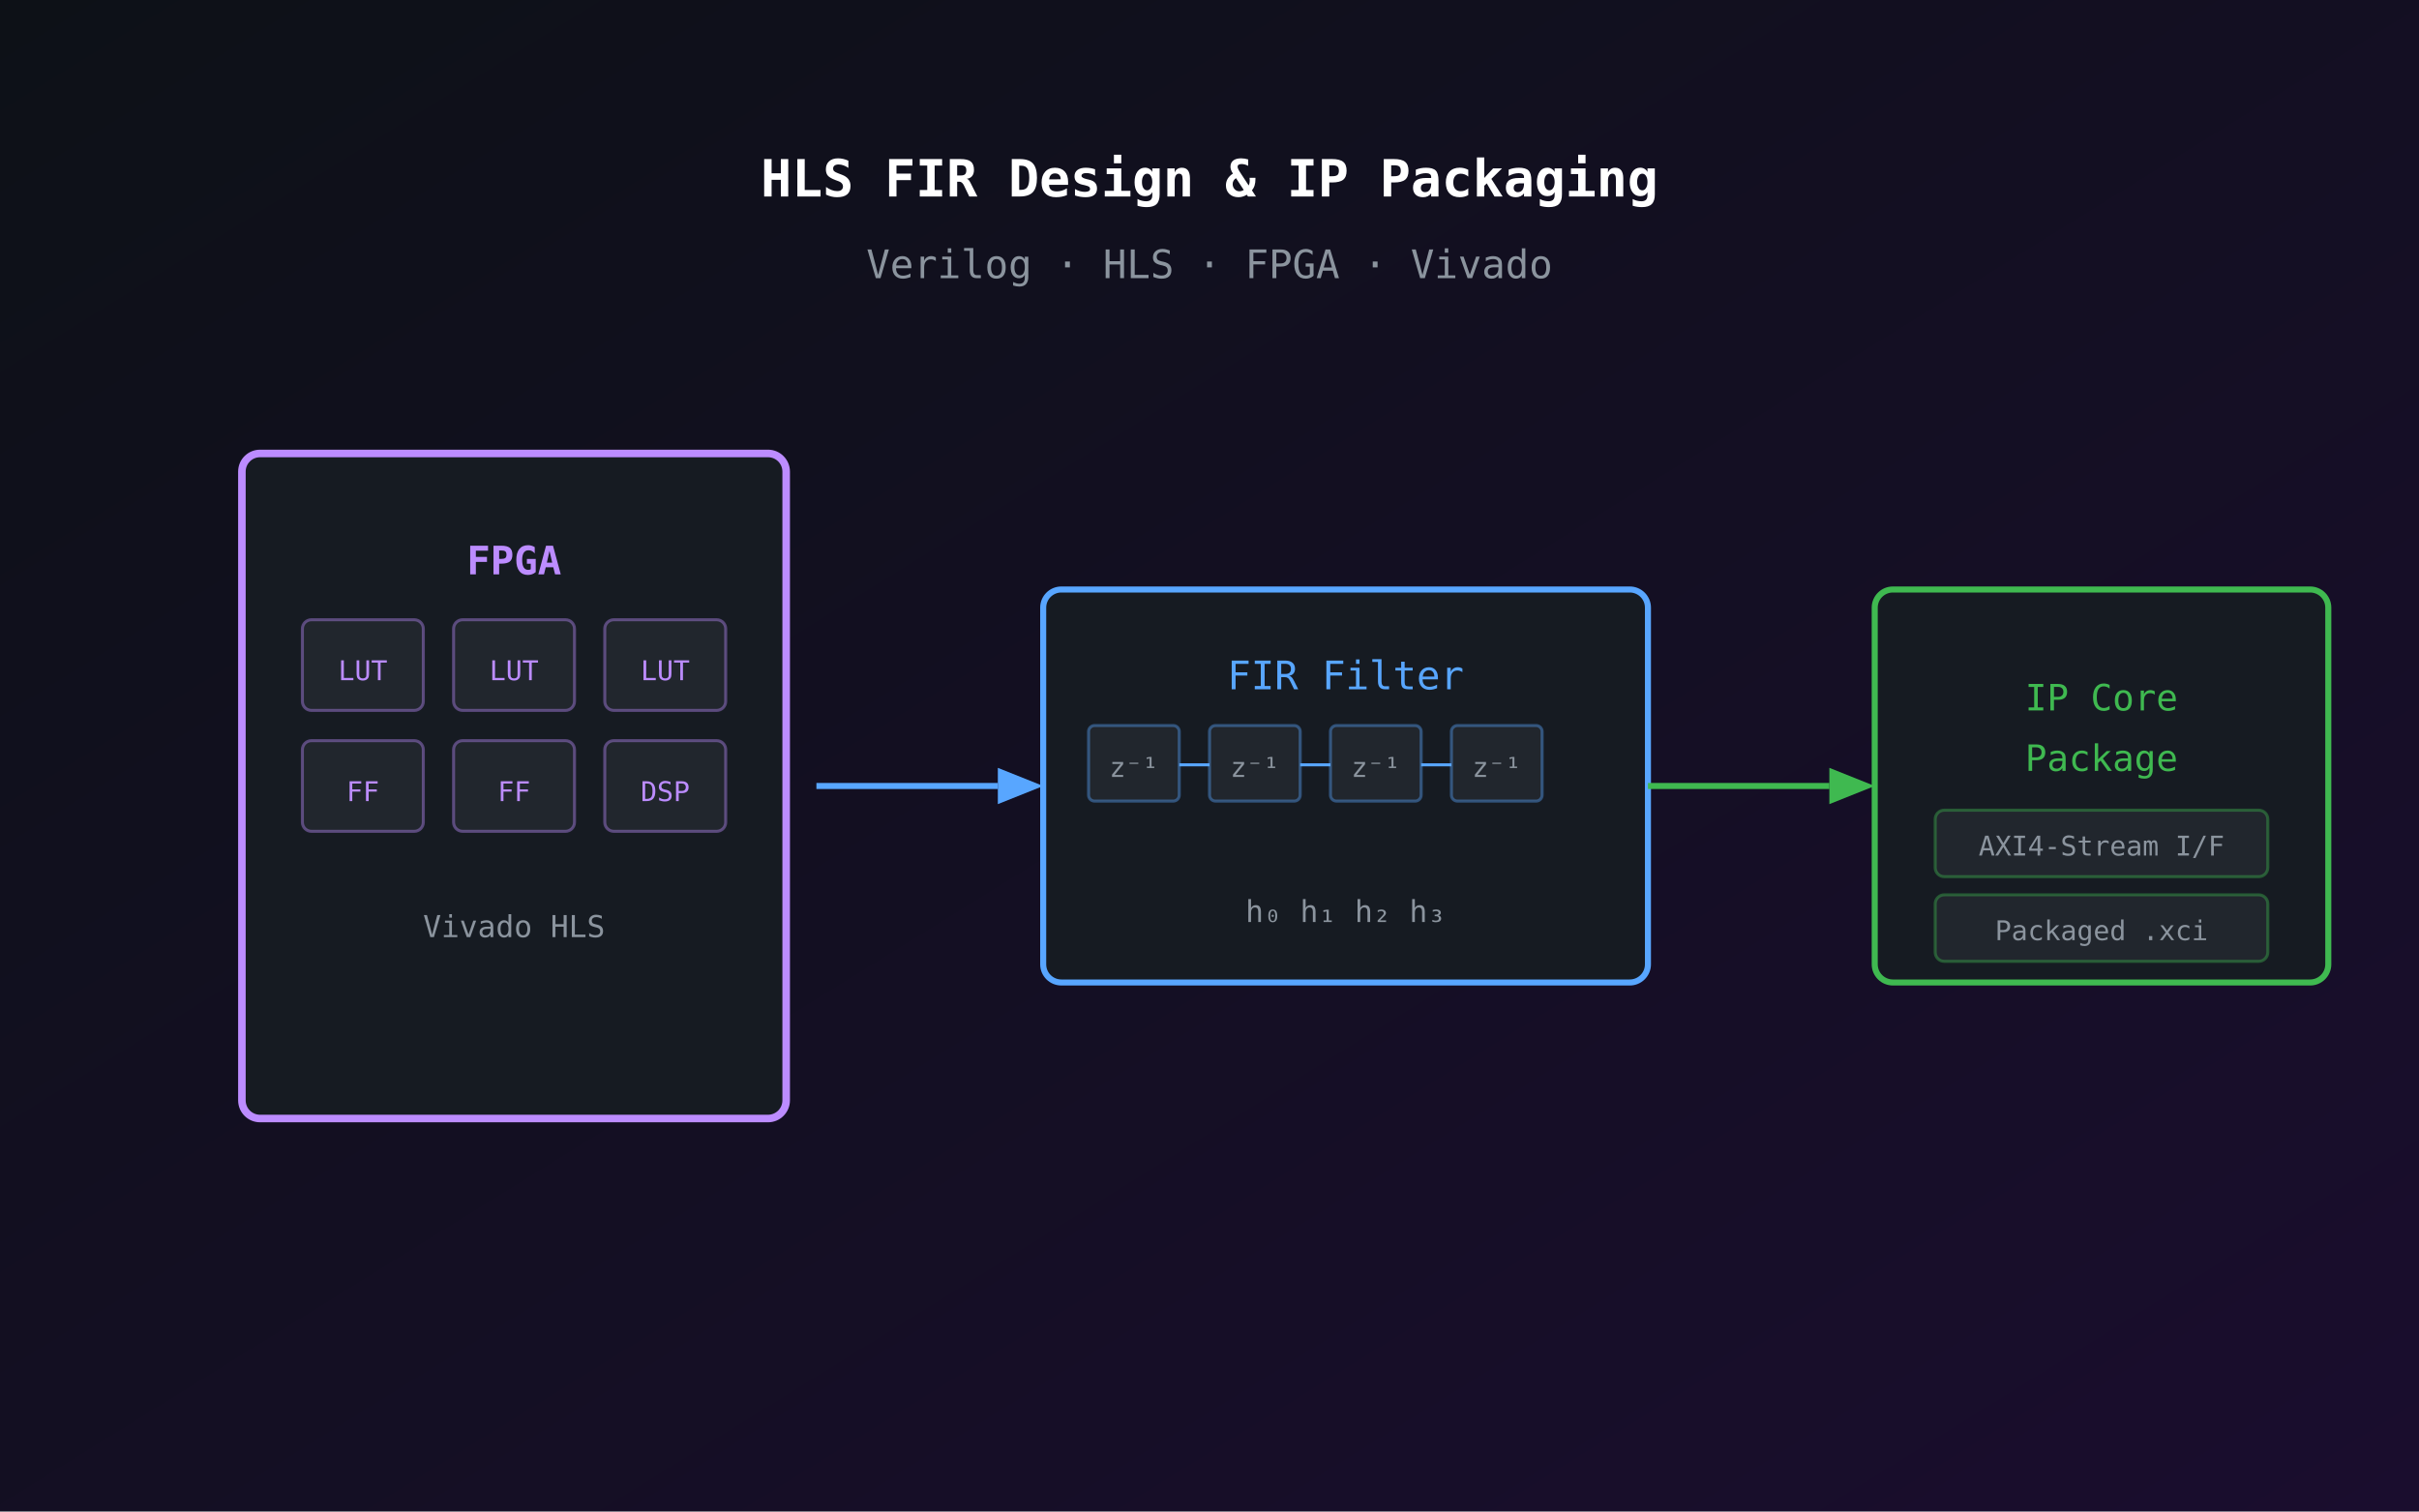
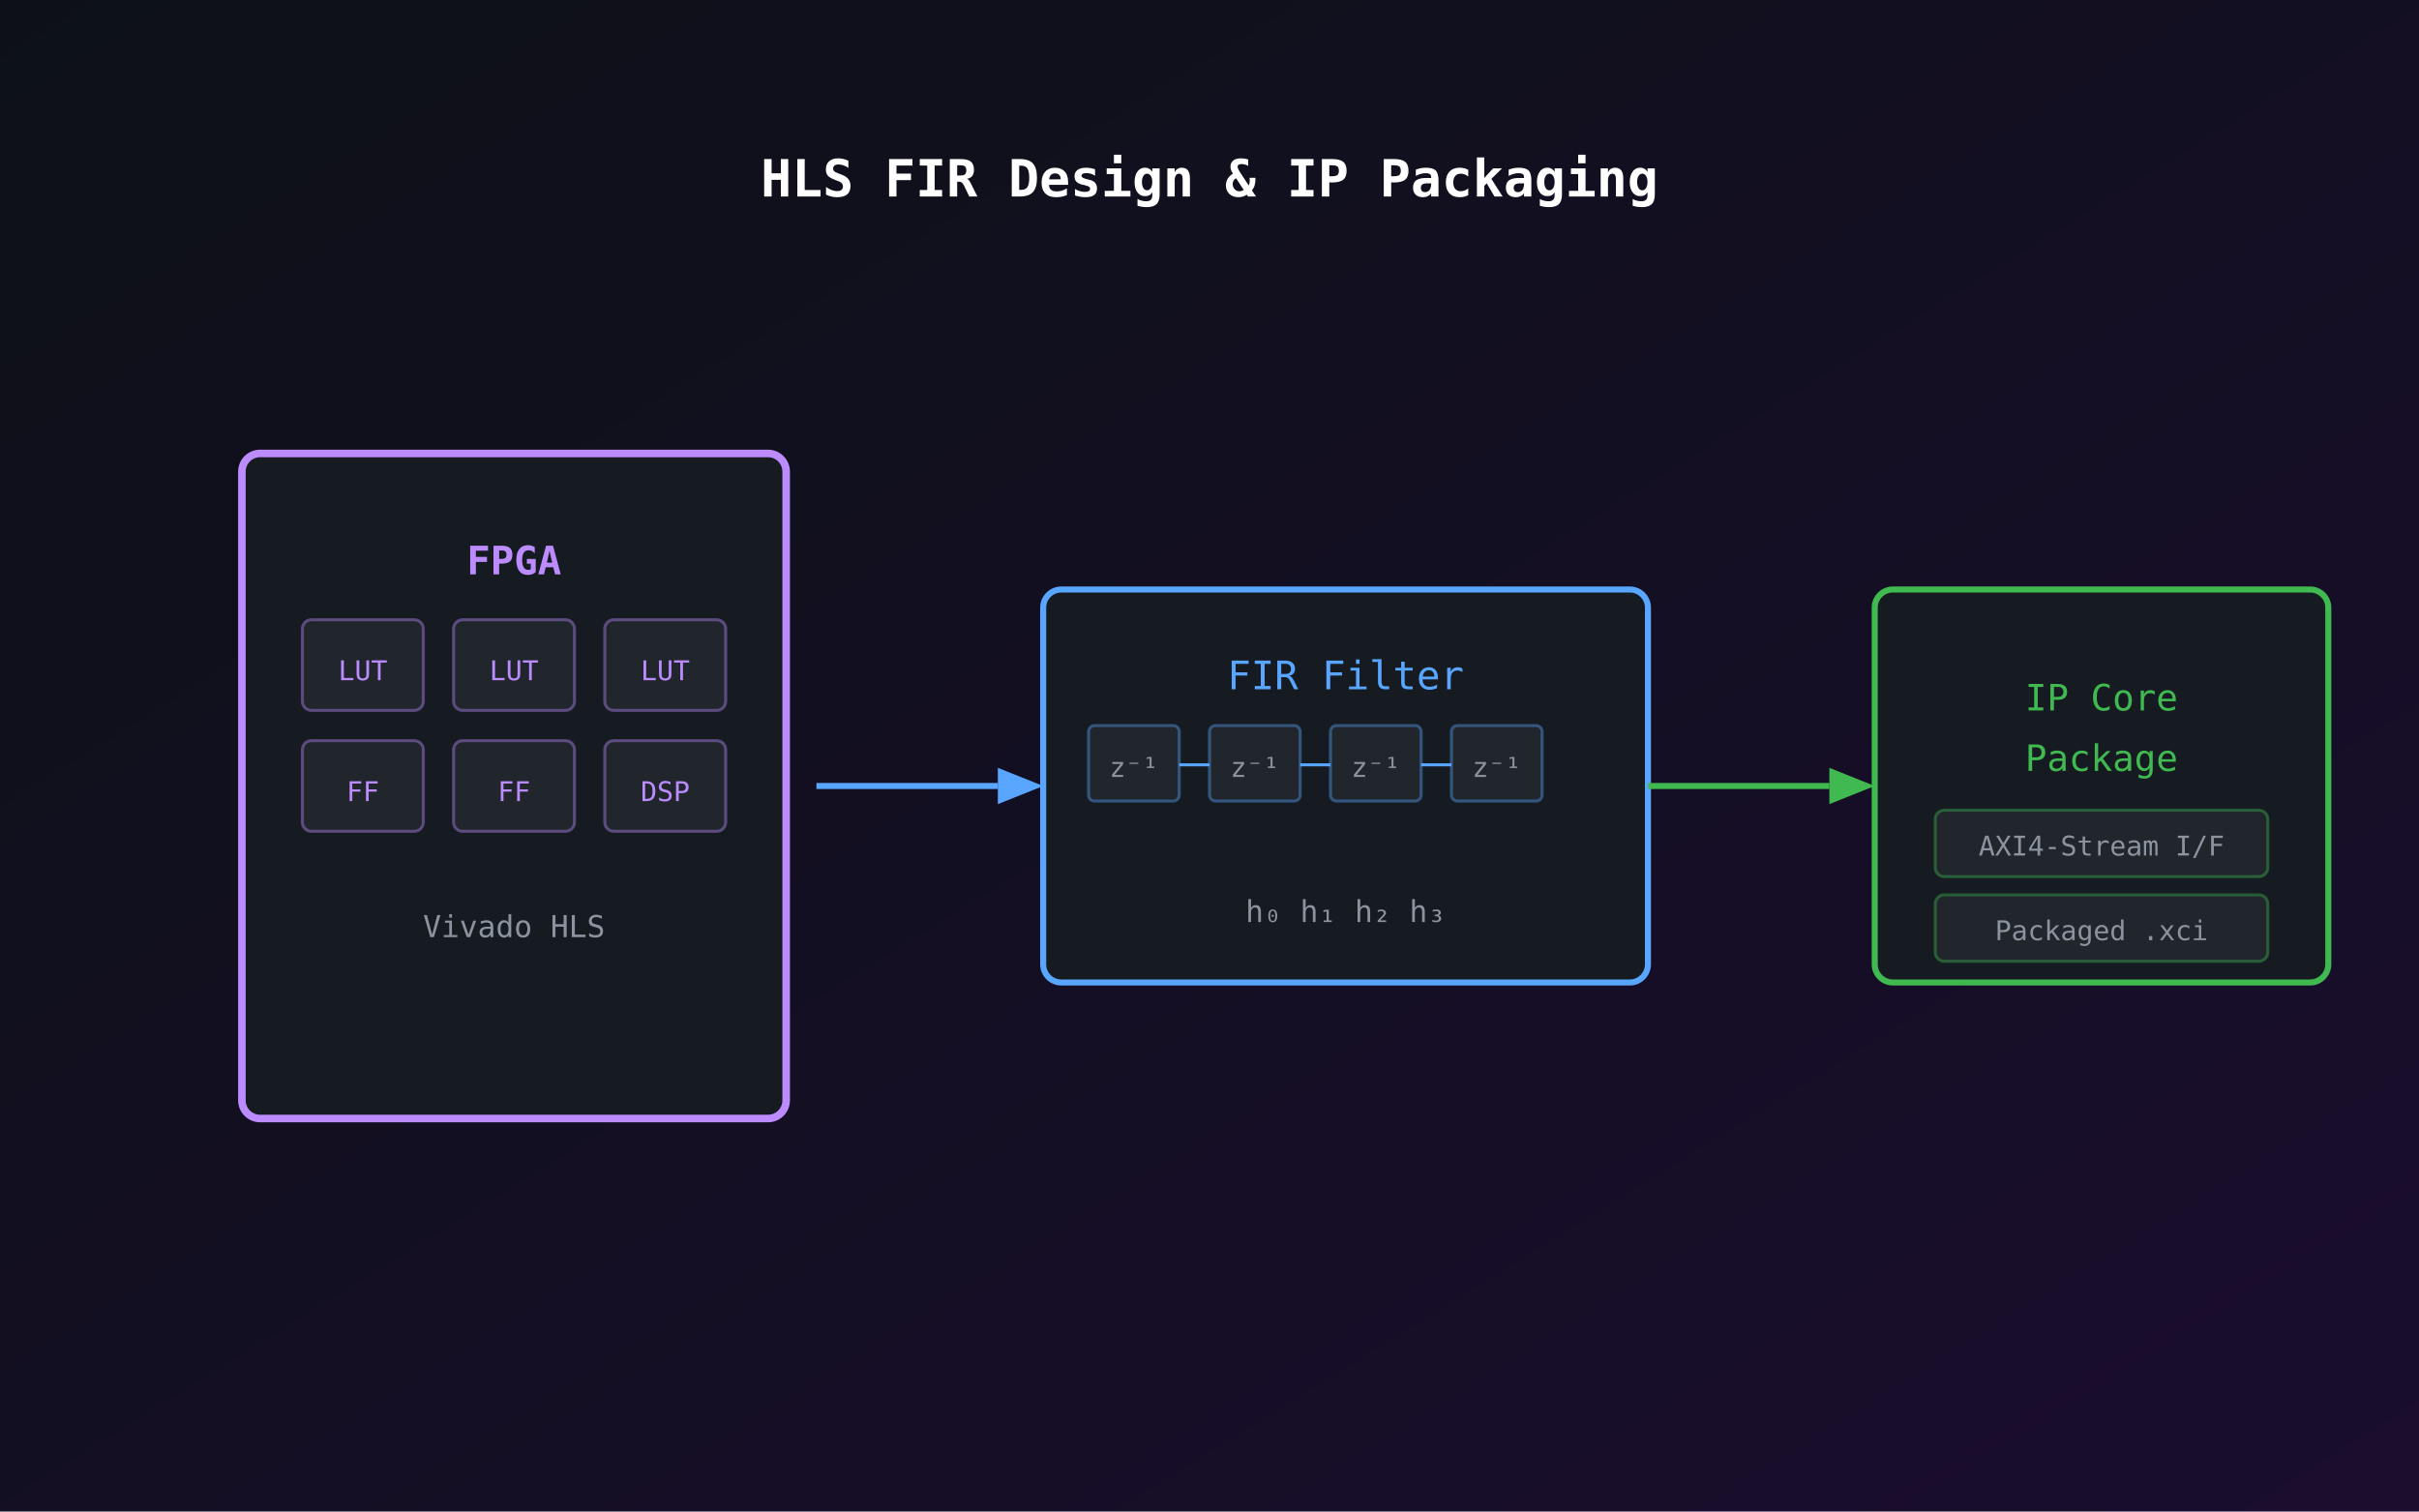
<svg xmlns="http://www.w3.org/2000/svg" viewBox="0 0 800 500" width="800" height="500">
  <defs>
    <linearGradient id="bg" x1="0%" y1="0%" x2="100%" y2="100%">
      <stop offset="0%" style="stop-color:#0d1117" />
      <stop offset="100%" style="stop-color:#1a0d2e" />
    </linearGradient>
  </defs>
  <rect width="800" height="500" fill="url(#bg)" />
  <rect x="80" y="150" width="180" height="220" rx="6" fill="#161b22" stroke="#bc8cff" stroke-width="2.5" />
  <text x="170" y="190" text-anchor="middle" fill="#bc8cff" font-family="monospace" font-size="13" font-weight="bold">FPGA</text>
  <rect x="100" y="205" width="40" height="30" rx="3" fill="#21262d" stroke="#bc8cff66" stroke-width="1" />
  <text x="120" y="225" text-anchor="middle" fill="#bc8cff" font-family="monospace" font-size="9">LUT</text>
  <rect x="150" y="205" width="40" height="30" rx="3" fill="#21262d" stroke="#bc8cff66" stroke-width="1" />
  <text x="170" y="225" text-anchor="middle" fill="#bc8cff" font-family="monospace" font-size="9">LUT</text>
  <rect x="200" y="205" width="40" height="30" rx="3" fill="#21262d" stroke="#bc8cff66" stroke-width="1" />
  <text x="220" y="225" text-anchor="middle" fill="#bc8cff" font-family="monospace" font-size="9">LUT</text>
  <rect x="100" y="245" width="40" height="30" rx="3" fill="#21262d" stroke="#bc8cff66" stroke-width="1" />
  <text x="120" y="265" text-anchor="middle" fill="#bc8cff" font-family="monospace" font-size="9">FF</text>
  <rect x="150" y="245" width="40" height="30" rx="3" fill="#21262d" stroke="#bc8cff66" stroke-width="1" />
  <text x="170" y="265" text-anchor="middle" fill="#bc8cff" font-family="monospace" font-size="9">FF</text>
  <rect x="200" y="245" width="40" height="30" rx="3" fill="#21262d" stroke="#bc8cff66" stroke-width="1" />
  <text x="220" y="265" text-anchor="middle" fill="#bc8cff" font-family="monospace" font-size="9">DSP</text>
  <text x="170" y="310" text-anchor="middle" fill="#8b949e" font-family="monospace" font-size="10">Vivado HLS</text>
  <line x1="270" y1="260" x2="330" y2="260" stroke="#58a6ff" stroke-width="2" />
  <polygon points="330,254 345,260 330,266" fill="#58a6ff" />
  <rect x="345" y="195" width="200" height="130" rx="6" fill="#161b22" stroke="#58a6ff" stroke-width="2" />
  <text x="445" y="228" text-anchor="middle" fill="#58a6ff" font-family="monospace" font-size="13">FIR Filter</text>
  <rect x="360" y="240" width="30" height="25" rx="2" fill="#21262d" stroke="#58a6ff66" stroke-width="1" />
  <text x="375" y="257" text-anchor="middle" fill="#8b949e" font-family="monospace" font-size="9">z⁻¹</text>
  <rect x="400" y="240" width="30" height="25" rx="2" fill="#21262d" stroke="#58a6ff66" stroke-width="1" />
  <text x="415" y="257" text-anchor="middle" fill="#8b949e" font-family="monospace" font-size="9">z⁻¹</text>
  <rect x="440" y="240" width="30" height="25" rx="2" fill="#21262d" stroke="#58a6ff66" stroke-width="1" />
  <text x="455" y="257" text-anchor="middle" fill="#8b949e" font-family="monospace" font-size="9">z⁻¹</text>
  <rect x="480" y="240" width="30" height="25" rx="2" fill="#21262d" stroke="#58a6ff66" stroke-width="1" />
  <text x="495" y="257" text-anchor="middle" fill="#8b949e" font-family="monospace" font-size="9">z⁻¹</text>
  <line x1="390" y1="253" x2="400" y2="253" stroke="#58a6ff" stroke-width="1" />
  <line x1="430" y1="253" x2="440" y2="253" stroke="#58a6ff" stroke-width="1" />
  <line x1="470" y1="253" x2="480" y2="253" stroke="#58a6ff" stroke-width="1" />
  <text x="445" y="305" text-anchor="middle" fill="#8b949e" font-family="monospace" font-size="10">h₀  h₁  h₂  h₃</text>
  <line x1="545" y1="260" x2="605" y2="260" stroke="#3fb950" stroke-width="2" />
  <polygon points="605,254 620,260 605,266" fill="#3fb950" />
  <rect x="620" y="195" width="150" height="130" rx="6" fill="#161b22" stroke="#3fb950" stroke-width="2" />
  <text x="695" y="235" text-anchor="middle" fill="#3fb950" font-family="monospace" font-size="12">IP Core</text>
  <text x="695" y="255" text-anchor="middle" fill="#3fb950" font-family="monospace" font-size="12">Package</text>
  <rect x="640" y="268" width="110" height="22" rx="3" fill="#21262d" stroke="#3fb95066" stroke-width="1" />
  <text x="695" y="283" text-anchor="middle" fill="#8b949e" font-family="monospace" font-size="9">AXI4-Stream I/F</text>
  <rect x="640" y="296" width="110" height="22" rx="3" fill="#21262d" stroke="#3fb95066" stroke-width="1" />
  <text x="695" y="311" text-anchor="middle" fill="#8b949e" font-family="monospace" font-size="9">Packaged .xci</text>
  <text x="400" y="65" text-anchor="middle" fill="#ffffff" font-family="monospace" font-size="17" font-weight="bold">HLS FIR Design &amp; IP Packaging</text>
-   <text x="400" y="92" text-anchor="middle" fill="#8b949e" font-family="monospace" font-size="13">Verilog · HLS · FPGA · Vivado</text>
</svg>
